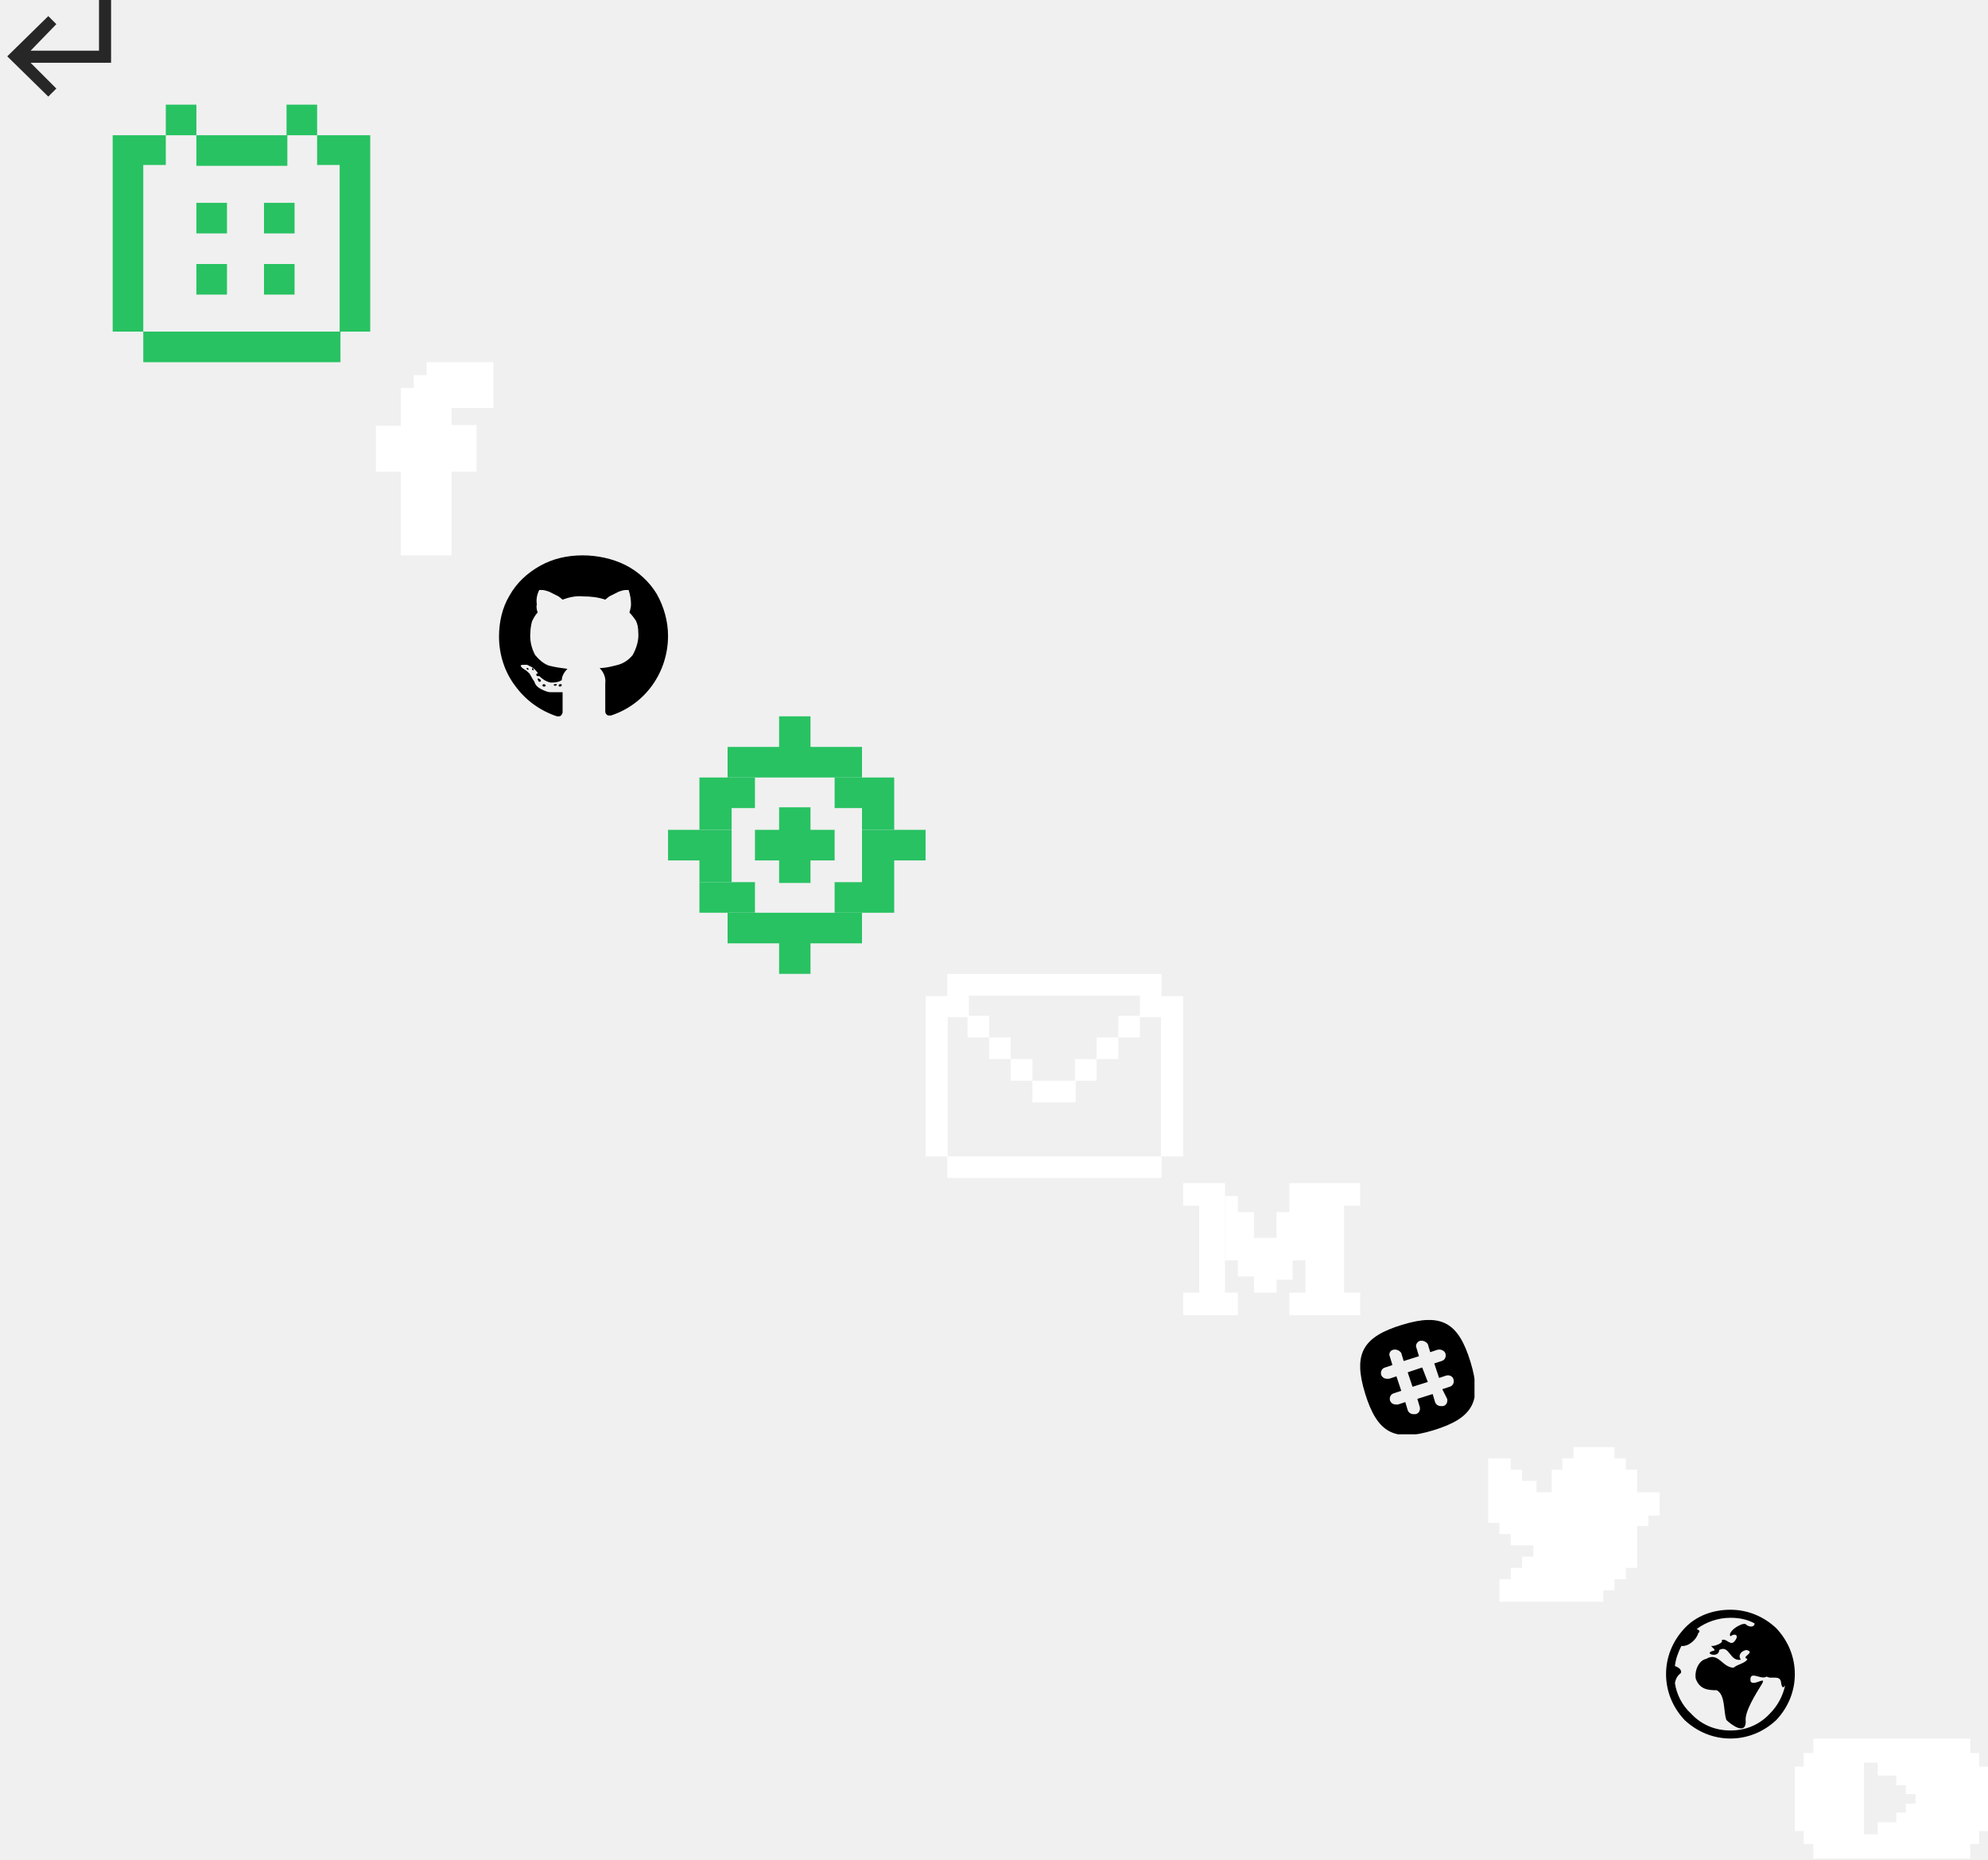
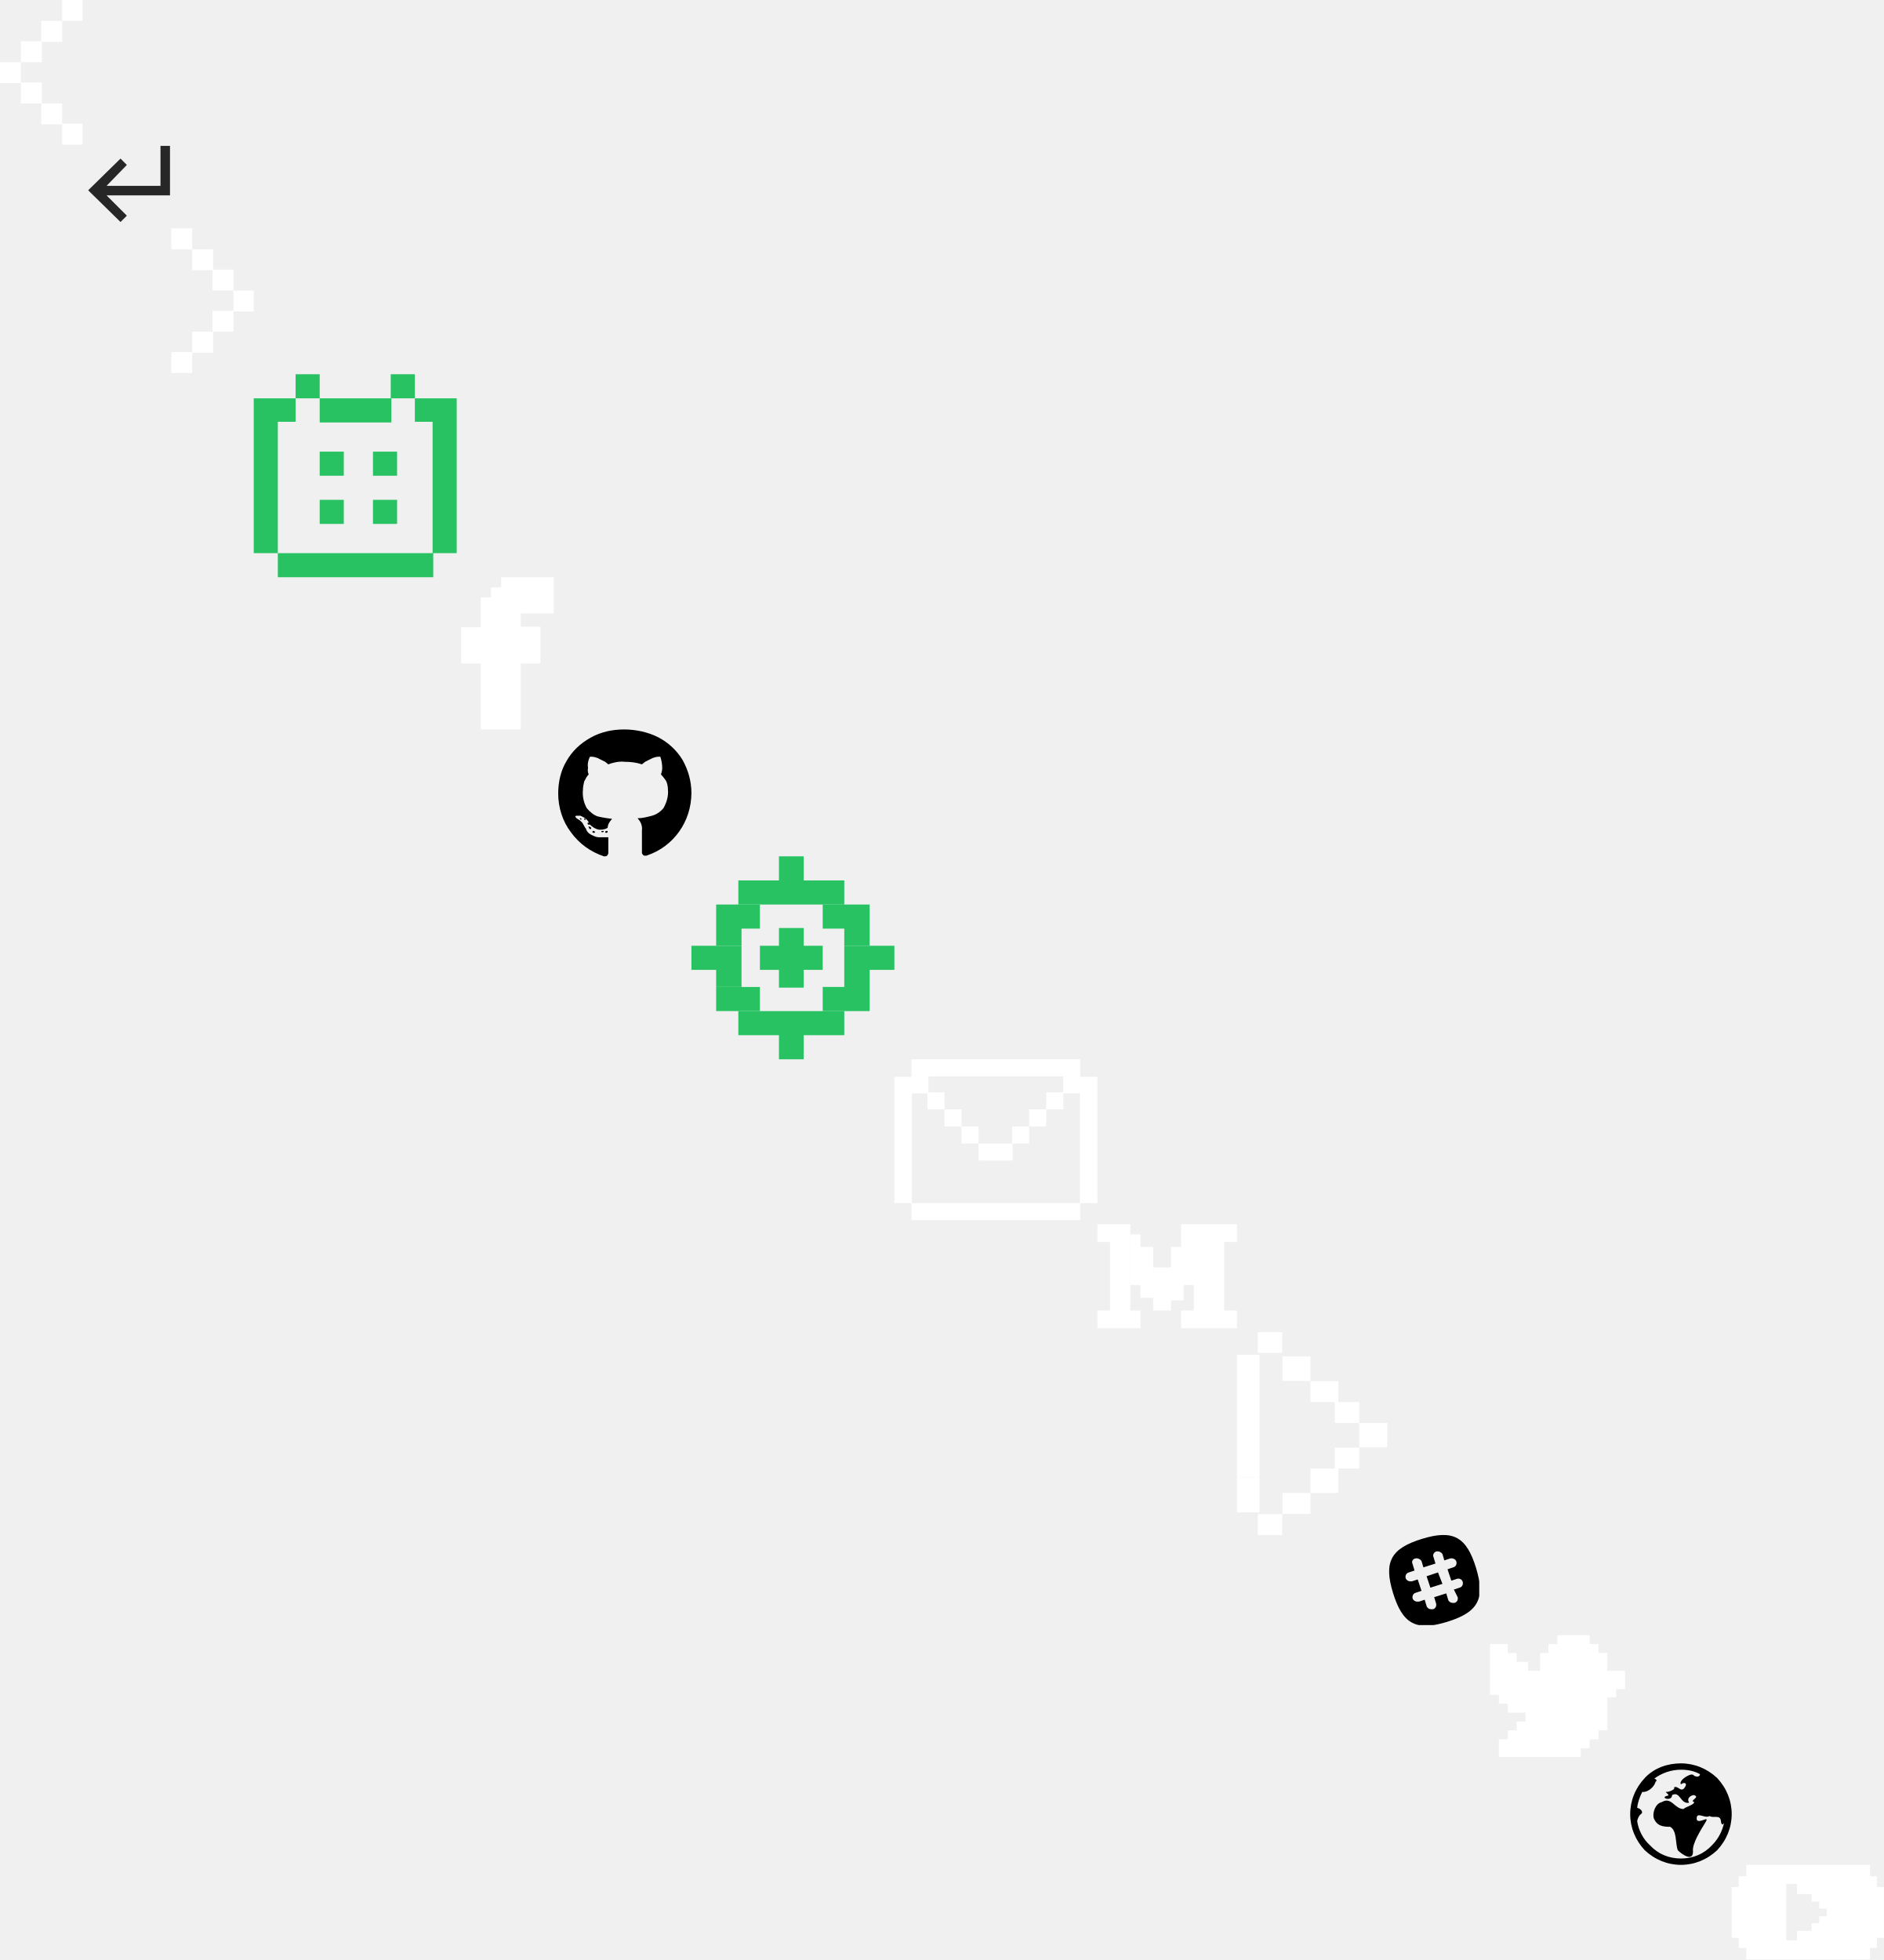
- <svg xmlns="http://www.w3.org/2000/svg" width="247" height="231" viewBox="0 0 247 231">
-   <svg version="1.1" id="arrow-link" width="14" height="13" xml:space="preserve" viewBox="0 0 14 13">
-     <style>.ast0{fill:#272727}</style>
-     <path class="ast0" d="M.9 7L6 2l1 1-3.2 3.3h8.5V0h1.5v7.8h-10L7 11l-1 1z" />
+ <svg xmlns="http://www.w3.org/2000/svg" width="297" height="309" viewBox="0 0 297 309">
+   <svg version="1.1" id="arrow-left" width="13" height="22.8" xml:space="preserve" viewBox="0 0 13 22.8">
+     <style>.ast0{fill:#fff}</style>
+     <path class="ast0" d="M9.8 19.5h3.3v3.3H9.8zM6.5 16.3h3.3v3.3H6.5zM3.3 13h3.3v3.3H3.3zM0 9.8h3.3v3.3H0zM3.3 6.5h3.3v3.3H3.3z" />
+     <path class="ast0" d="M6.5 3.3h3.3v3.3H6.5zM9.8 0h3.3v3.3H9.8z" />
  </svg>
-   <svg version="1.1" id="calendar" x="14" y="13" width="32" height="32" xml:space="preserve" viewBox="0 0 32 32">
-     <style>.bst0{fill:#28c262}</style>
-     <path class="bst0" d="M6.6 0h3.8v3.8H6.6zM10.4 12.2h3.8V16h-3.8zM18.8 12.2h3.8V16h-3.8zM10.4 19.8h3.8v3.8h-3.8zM18.8 19.8h3.8v3.8h-3.8zM10.4 3.8h11.3v3.8H10.4z" />
-     <path class="bst0" d="M25.4 3.8V0h-3.8v3.8h3.8v3.7h2.8v20.7H32V3.8zM6.6 7.5V3.8H0v24.4h3.8V7.5zM3.8 28.2h24.5V32H3.8z" />
+   <svg version="1.1" id="arrow-link" x="13" y="23" width="14" height="13" xml:space="preserve" viewBox="0 0 14 13">
+     <style>.bst0{fill:#272727}</style>
+     <path class="bst0" d="M.9 7L6 2l1 1-3.2 3.3h8.5V0h1.5v7.8h-10L7 11l-1 1z" />
  </svg>
-   <svg version="1.1" id="fb" x="46" y="45" width="16" height="24" xml:space="preserve" viewBox="0 0 16 24">
+   <svg version="1.1" id="arrow-right" x="27" y="36" width="13" height="22.8" xml:space="preserve" viewBox="0 0 13 22.8">
    <style>.cst0{fill:#fff}</style>
-     <path class="cst0" d="M15.3 5.7V0H7v1.6H5.4v1.6H3.8v4.7H.7v5.7h3.1V24h6.3V13.6h3.1V7.8h-3.1V5.7h5.2z" />
+     <path class="cst0" d="M0 0h3.3v3.3H0zM3.3 3.3h3.3v3.3H3.3z" />
+     <path class="cst0" d="M6.5 6.5h3.3v3.3H6.5zM9.8 9.8h3.3v3.3H9.8zM6.5 13h3.3v3.3H6.5zM3.3 16.3h3.3v3.3H3.3zM0 19.5h3.3v3.3H0z" />
  </svg>
-   <svg version="1.1" id="gh" x="62" y="69" width="21" height="20" xml:space="preserve" viewBox="0 0 21 20">
-     <style>.dst0{fill-rule:evenodd;clip-rule:evenodd}</style>
-     <path id="dФигура_18_копия_3" class="dst0" d="M3.6 14h-.2l.1.2h.2l-.1-.2m.5 0v.2l.2.1v-.2l-.2-.1m.8 1.3h-.1v.1l.1.2c0 .1.1.1.2.1 0 0 .1 0 .1-.1v-.1l-.1-.1-.2-.1m2.7.7c-.1 0-.2.1-.2.2l.1.1h.1c.1 0 .2-.1.2-.2s-.1-.1-.2-.1M7 16c-.1 0-.2 0-.2.1s.1.1.2.1.2-.1.2-.2H7m-1.4 0c-.1 0-.1 0-.2.1v.1l.1.1h.2l.1-.1c0-.1 0-.1-.2-.2.1 0 0 0 0 0m4.8-16C8.5 0 6.7.4 5.1 1.3 3.5 2.2 2.2 3.4 1.3 5 .4 6.5 0 8.3 0 10.1c0 2.2.7 4.4 2 6.1C3.3 18 5.1 19.3 7.2 20h.2c.1 0 .2 0 .3-.1.1-.1.2-.3.2-.4V17H6.4c-.4 0-.8-.2-1.2-.4-.4-.2-.7-.5-.8-.9l-.2-.3c-.1-.2-.3-.5-.4-.7-.2-.2-.4-.4-.6-.5l-.3-.2c-.1-.1-.2-.2-.2-.3 0-.1.2-.1.5-.1h.3l.6.3c.3.2.5.4.7.7v.1h-.1c-.1 0-.1.1 0 .3H5c.4.4.9.7 1.4.8h.3c.4 0 .8-.1 1.1-.3 0-.5.3-1 .7-1.4-.8-.1-1.5-.2-2.3-.4-.6-.2-1.2-.7-1.7-1.3-.5-.9-.7-1.9-.6-2.9 0-.4.1-.9.2-1.3.2-.4.4-.8.7-1.1-.1-.3-.2-.7-.1-1-.1-.6 0-1.2.3-1.8h.3c.3 0 .6.1.9.2l1.2.6.5.4c.8-.3 1.7-.5 2.6-.4.9 0 1.8.1 2.7.4l.5-.4 1.2-.6c.3-.1.6-.2.9-.2h.3c.2.6.3 1.2.3 1.8 0 .3-.1.7-.2 1 .3.3.6.7.8 1 .2.4.3.9.3 1.4.1 1-.2 2-.7 2.9-.5.6-1.1 1-1.8 1.2-.8.2-1.5.4-2.3.4.5.5.8 1.2.7 1.9v3.5c0 .2.1.3.2.4.1.1.2.1.3.1h.2c4.3-1.4 7.1-5.4 7.1-9.9 0-1.8-.5-3.6-1.4-5.2-.9-1.5-2.3-2.8-3.9-3.6C14.1.4 12.2 0 10.4 0" />
+   <svg version="1.1" id="calendar" x="40" y="59" width="32" height="32" xml:space="preserve" viewBox="0 0 32 32">
+     <style>.dst0{fill:#28c262}</style>
+     <path class="dst0" d="M6.6 0h3.8v3.8H6.6zM10.4 12.2h3.8V16h-3.8zM18.8 12.2h3.8V16h-3.8zM10.4 19.8h3.8v3.8h-3.8zM18.8 19.8h3.8v3.8h-3.8zM10.4 3.8h11.3v3.8H10.4z" />
+     <path class="dst0" d="M25.4 3.8V0h-3.8v3.8h3.8v3.7h2.8v20.7H32V3.8zM6.6 7.5V3.8H0v24.4h3.8V7.5zM3.8 28.2h24.5V32H3.8z" />
  </svg>
-   <svg version="1.1" id="location" x="83" y="89" width="32" height="32" xml:space="preserve" viewBox="0 0 32 32">
-     <style>.est0{fill:#28c262}</style>
-     <path class="est0" d="M24.1 3.8h-6.4V0h-3.9v3.8H7.4v3.8h16.7zM7.4 28.2h6.4V32h3.9v-3.8h6.4v-3.8H7.4z" />
-     <path class="est0" d="M3.9 20.6h6.9v3.8H3.9zM7.9 11.4h2.9V7.6H3.9v6.5h4z" />
-     <path class="est0" d="M7.9 17.9v-3.8h-4v6.5h4zM17.7 20.7v-2.8h3v-3.8h-3v-2.8h-3.9v2.8h-3v3.8h3v2.8zM28.1 14.1H32v3.8h-3.9zM0 14.1h3.9v3.8H0zM24.1 17.9v2.7h-3.4v3.8h7.4V14.1h-4z" />
-     <path class="est0" d="M20.7 11.4h3.4v2.7h4V7.6h-7.4z" />
+   <svg version="1.1" id="fb" x="72" y="91" width="16" height="24" xml:space="preserve" viewBox="0 0 16 24">
+     <style>.est0{fill:#fff}</style>
+     <path class="est0" d="M15.3 5.7V0H7v1.6H5.4v1.6H3.8v4.7H.7v5.7h3.1V24h6.3V13.6h3.1V7.8h-3.1V5.7h5.2z" />
  </svg>
-   <svg width="32" height="25.48" fill="none" viewBox="0 0 103 82" id="mail" x="115" y="121">
+   <svg version="1.1" id="gh" x="88" y="115" width="21" height="20" xml:space="preserve" viewBox="0 0 21 20">
+     <style>.fst0{fill-rule:evenodd;clip-rule:evenodd}</style>
+     <path id="fФигура_18_копия_3" class="fst0" d="M3.6 14h-.2l.1.2h.2l-.1-.2m.5 0v.2l.2.1v-.2l-.2-.1m.8 1.3h-.1v.1l.1.2c0 .1.1.1.2.1 0 0 .1 0 .1-.1v-.1l-.1-.1-.2-.1m2.7.7c-.1 0-.2.1-.2.2l.1.1h.1c.1 0 .2-.1.2-.2s-.1-.1-.2-.1M7 16c-.1 0-.2 0-.2.1s.1.1.2.1.2-.1.2-.2H7m-1.4 0c-.1 0-.1 0-.2.1v.1l.1.1h.2l.1-.1c0-.1 0-.1-.2-.2.1 0 0 0 0 0m4.8-16C8.5 0 6.7.4 5.1 1.3 3.5 2.2 2.2 3.4 1.3 5 .4 6.5 0 8.3 0 10.1c0 2.2.7 4.4 2 6.1C3.3 18 5.1 19.3 7.2 20h.2c.1 0 .2 0 .3-.1.1-.1.2-.3.2-.4V17H6.4c-.4 0-.8-.2-1.2-.4-.4-.2-.7-.5-.8-.9l-.2-.3c-.1-.2-.3-.5-.4-.7-.2-.2-.4-.4-.6-.5l-.3-.2c-.1-.1-.2-.2-.2-.3 0-.1.2-.1.5-.1h.3l.6.3c.3.2.5.4.7.7v.1h-.1c-.1 0-.1.1 0 .3H5c.4.4.9.7 1.4.8h.3c.4 0 .8-.1 1.1-.3 0-.5.3-1 .7-1.4-.8-.1-1.5-.2-2.3-.4-.6-.2-1.2-.7-1.7-1.3-.5-.9-.7-1.9-.6-2.9 0-.4.1-.9.2-1.3.2-.4.4-.8.7-1.1-.1-.3-.2-.7-.1-1-.1-.6 0-1.2.3-1.8h.3c.3 0 .6.1.9.2l1.2.6.5.4c.8-.3 1.7-.5 2.6-.4.9 0 1.8.1 2.7.4l.5-.4 1.2-.6c.3-.1.6-.2.9-.2h.3c.2.6.3 1.2.3 1.8 0 .3-.1.7-.2 1 .3.3.6.7.8 1 .2.4.3.9.3 1.4.1 1-.2 2-.7 2.9-.5.6-1.1 1-1.8 1.2-.8.2-1.5.4-2.3.4.5.5.8 1.2.7 1.9v3.5c0 .2.1.3.2.4.1.1.2.1.3.1h.2c4.3-1.4 7.1-5.4 7.1-9.9 0-1.8-.5-3.6-1.4-5.2-.9-1.5-2.3-2.8-3.9-3.6C14.1.4 12.2 0 10.4 0" />
+   </svg>
+   <svg version="1.1" id="location" x="109" y="135" width="32" height="32" xml:space="preserve" viewBox="0 0 32 32">
+     <style>.gst0{fill:#28c262}</style>
+     <path class="gst0" d="M24.1 3.8h-6.4V0h-3.9v3.8H7.4v3.8h16.7zM7.4 28.2h6.4V32h3.9v-3.8h6.4v-3.8H7.4z" />
+     <path class="gst0" d="M3.9 20.6h6.9v3.8H3.9zM7.9 11.4h2.9V7.6H3.9v6.5h4z" />
+     <path class="gst0" d="M7.9 17.9v-3.8h-4v6.5h4zM17.7 20.7v-2.8h3v-3.8h-3v-2.8h-3.9v2.8h-3v3.8h3v2.8zM28.1 14.1H32v3.8h-3.9zM0 14.1h3.9v3.8H0zM24.1 17.9v2.7h-3.4v3.8h7.4V14.1h-4z" />
+     <path class="gst0" d="M20.7 11.4h3.4v2.7h4V7.6h-7.4z" />
+   </svg>
+   <svg width="32" height="25.48" fill="none" viewBox="0 0 103 82" id="mail" x="141" y="167">
    <path fill="#fff" d="M0 8.868h8.868v64.119H0zM94.349 0v8.651H8.65V.001zM94.348 72.987v8.651H8.65v-8.65zM60.016 42.714v8.651H42.714v-8.65zM42.714 34.063v8.651h-8.651v-8.65zM34.063 25.413v8.65h-8.651v-8.65zM25.412 16.761v8.651h-8.65v-8.65z" />
    <path fill="#fff" d="M17.302 8.651v8.651H8.65v-8.65zM94.349 8.652v8.65h-8.651v-8.65zM85.698 16.761v8.651h-8.65v-8.651zM77.047 25.412v8.651h-8.651v-8.65zM68.397 34.063v8.651h-8.651v-8.65z" />
    <path fill="#fff" d="M94.133 8.868h8.868v64.119h-8.868z" />
  </svg>
-   <svg version="1.1" id="med" x="147" y="147" width="22" height="17" xml:space="preserve" viewBox="0 0 22 17">
-     <style>.gst0{fill:#fff}</style>
-     <path class="gst0" d="M22 2.8V0h-8.8v3.6h-1.6v3.2H8.8v6.8h2.8V12h2V9.6h1.6v4h-2v2.8H22v-2.8h-2V2.8h2zM5.2 2.8V0H0v2.8h2v10.8H0v2.8h6.8v-2.8H5.2V2.8z" />
-     <path class="gst0" d="M6.8 1.6H5.2v8h1.6v2h2v-8h-2v-2z" />
+   <svg version="1.1" id="med" x="173" y="193" width="22" height="17" xml:space="preserve" viewBox="0 0 22 17">
+     <style>.ist0{fill:#fff}</style>
+     <path class="ist0" d="M22 2.8V0h-8.8v3.6h-1.6v3.2H8.8v6.8h2.8V12h2V9.6h1.6v4h-2v2.8H22v-2.8h-2V2.8h2zM5.2 2.8V0H0v2.8h2v10.8H0v2.8h6.8v-2.8H5.2V2.8z" />
+     <path class="ist0" d="M6.8 1.6H5.2v8h1.6v2h2v-8h-2v-2z" />
  </svg>
-   <svg version="1.1" id="sl" x="169" y="164" width="14.2" height="14.2" xml:space="preserve" viewBox="0 0 14.2 14.2">
-     <style>.hst0{fill-rule:evenodd;clip-rule:evenodd}</style>
-     <path id="hskack" class="hst0" d="M5.2.6c4.9-1.5 7-.3 8.5 4.6s.3 7-4.6 8.5-7 .3-8.5-4.6-.3-7 4.6-8.5zm5 8l.9-.3c.4-.1.6-.5.5-.9s-.5-.6-.9-.5l-.9.3-.6-1.8.9-.3c.4-.1.6-.5.5-.9s-.6-.6-1-.5l-.9.3-.3-1c-.2-.3-.6-.5-1-.4-.3.1-.6.5-.4.9l.3 1-1.9.6-.3-1c-.2-.3-.6-.5-1-.4s-.6.5-.4.9l.3 1-.9.3c-.4.1-.6.5-.5.9.1.3.4.5.7.5h.3l.9-.3.6 1.8-.9.3c-.4.1-.6.5-.5.9.1.3.4.5.7.5h.3l.9-.3.3 1c.1.3.4.5.7.5h.3c.4-.1.6-.5.5-.9l-.3-1L9 9.2l.3 1c.1.3.4.5.7.5h.3c.4-.1.6-.5.5-.9l-.6-1.2zm-1.8-.9l-1.9.6-.6-1.8 1.8-.6.7 1.8z" />
+   <svg version="1.1" id="play" x="195" y="210" width="23.74" height="32" xml:space="preserve" viewBox="0 0 51.2 69">
+     <style>.jst0{fill:#fff}</style>
+     <path class="jst0" d="M41.6 30.9h9.5v8.3h-9.5zM33.3 23.8h8.3v7.1h-8.3zM33.3 39.3h8.3v7.1h-8.3zM25 16.7h9.5v7.1H25zM25 46.4h9.5v8.3H25zM15.5 8.3H25v8.3h-9.5zM7.1 0h8.3v7.1H7.1zM15.5 54.7H25v7.1h-9.5zM7.1 61.9h8.3V69H7.1zM0 7.7h7.7v10.2H0zM0 17.9h7.7V29H0zM0 29h7.7v10.2H0zM0 39.2h7.7v10.2H0z" />
+     <path class="jst0" d="M0 49.4h7.7v11.9H0z" />
  </svg>
-   <svg version="1.1" id="tw" x="184" y="179" width="23" height="21" xml:space="preserve" viewBox="0 0 23 21">
-     <style>.ist0{fill:#fff}</style>
-     <path class="ist0" d="M19.4 6.4V3.6H18V2.2h-1.4V.8h-5.1v1.4h-1.4v1.4H8.8v2.8H6.9V5H5.1V3.6H3.7V2.2H.9v8h1.4v1.4h1.4V13h2.8v1.4H5.1v1.4H3.7v1.4H2.3V20h12.9v-1.4h1.4v-1.4H18v-1.4h1.4v-5.2h1.4V9.3h1.4V6.4h-2.8z" />
+   <svg version="1.1" id="sl" x="219" y="242" width="14.2" height="14.2" xml:space="preserve" viewBox="0 0 14.2 14.2">
+     <style>.kst0{fill-rule:evenodd;clip-rule:evenodd}</style>
+     <path id="kskack" class="kst0" d="M5.2.6c4.9-1.5 7-.3 8.5 4.6s.3 7-4.6 8.5-7 .3-8.5-4.6-.3-7 4.6-8.5zm5 8l.9-.3c.4-.1.6-.5.5-.9s-.5-.6-.9-.5l-.9.3-.6-1.8.9-.3c.4-.1.6-.5.5-.9s-.6-.6-1-.5l-.9.3-.3-1c-.2-.3-.6-.5-1-.4-.3.1-.6.5-.4.9l.3 1-1.9.6-.3-1c-.2-.3-.6-.5-1-.4s-.6.5-.4.9l.3 1-.9.3c-.4.1-.6.5-.5.9.1.3.4.5.7.5h.3l.9-.3.6 1.8-.9.3c-.4.1-.6.5-.5.9.1.3.4.5.7.5h.3l.9-.3.3 1c.1.3.4.5.7.5h.3c.4-.1.6-.5.5-.9l-.3-1L9 9.2l.3 1c.1.3.4.5.7.5h.3c.4-.1.6-.5.5-.9l-.6-1.2zm-1.8-.9l-1.9.6-.6-1.8 1.8-.6.7 1.8z" />
  </svg>
-   <svg width="16" height="16" viewBox="0 0 16 16" id="we" x="207" y="200">
+   <svg version="1.1" id="tw" x="234" y="257" width="23" height="21" xml:space="preserve" viewBox="0 0 23 21">
+     <style>.lst0{fill:#fff}</style>
+     <path class="lst0" d="M19.4 6.4V3.6H18V2.2h-1.4V.8h-5.1v1.4h-1.4v1.4H8.8v2.8H6.9V5H5.1V3.6H3.7V2.2H.9v8h1.4v1.4h1.4V13h2.8v1.4H5.1v1.4H3.7v1.4H2.3V20h12.9v-1.4h1.4v-1.4H18v-1.4h1.4v-5.2h1.4V9.3h1.4V6.4h-2.8z" />
+   </svg>
+   <svg width="16" height="16" viewBox="0 0 16 16" id="we" x="257" y="278">
    <path d="M13.7 2.3C15.2 3.9 16 5.9 16 8s-.8 4.1-2.3 5.7C12.1 15.2 10.1 16 8 16s-4.1-.8-5.7-2.3C.8 12.1 0 10.1 0 8s.8-4.1 2.3-5.7S5.9 0 8 0s4.1.8 5.7 2.3zm-.8 10.6c1-1 1.6-2.2 1.9-3.5-.2.3-.4.4-.5-.3-.1-1.1-1.2-.4-1.8-.8-.7.5-2.2-.9-2 .6.4.7 2.2-.9 1.3.5-.6 1-2.1 3.3-1.9 4.5 0 1.7-1.8.4-2.4-.2-.4-1.1-.1-3.1-1.2-3.7-1.1 0-2.1-.1-2.6-1.4-.2-.9.3-2.3 1.3-2.5 1.5-.9 2 1.1 3.4 1.1.4-.4 1.6-.6 1.7-1.1-.9-.2 1.1-.8-.1-1.1-.7.1-1.1.7-.7 1.2-1.4.3-1.4-1.9-2.7-1.2 0 1.1-2.1.4-.7.1.5-.1-.7-.7-.1-.6.3 0 1.4-.4 1.1-.7.6-.4 1.1.9 1.7 0 .5-.7-.1-.9-.6-.5-.3-.4.5-1.1 1.2-1.4.2-.1.5-.2.7-.1.4.4 1.1.4 1.1-.1-.9-.5-1.9-.7-3-.7-1.5 0-3 .5-4.2 1.4.3.1.5.3.2.5-.2.8-1.2 1.7-2.1 1.6-.4.8-.7 1.6-.8 2.5.7.2.9.7.7.9-.4.3-.6.7-.7 1.2.2 1.4.9 2.8 2 3.8C4.4 14.3 6.1 15 8 15s3.6-.7 4.9-2.1z" />
  </svg>
-   <svg version="1.1" id="yt" x="223" y="216" width="24" height="15" xml:space="preserve" viewBox="0 0 24 15">
-     <style>.kst0{fill:#fff}</style>
-     <path class="kst0" d="M22.9 3.5V1.8h-1.1V0H2.3v1.8H1.1v1.7H0v8h1.1v1.6h1.2v1.8h19.5v-1.8h1.1v-1.6H24v-8h-1.1zM15 8.1h-1.2v1.1h-1.2v1.2h-2.3v1.5H8.6V3h1.7v1.6h2.3v1.2h1.2v1.1H15v1.2z" />
+   <svg version="1.1" id="yt" x="273" y="294" width="24" height="15" xml:space="preserve" viewBox="0 0 24 15">
+     <style>.nst0{fill:#fff}</style>
+     <path class="nst0" d="M22.9 3.5V1.8h-1.1V0H2.3v1.8H1.1v1.7H0v8h1.1v1.6h1.2v1.8h19.5v-1.8h1.1v-1.6H24v-8h-1.1zM15 8.1h-1.2v1.1h-1.2v1.2h-2.3v1.5H8.6V3h1.7v1.6h2.3v1.2h1.2v1.1H15v1.2z" />
  </svg>
</svg>
